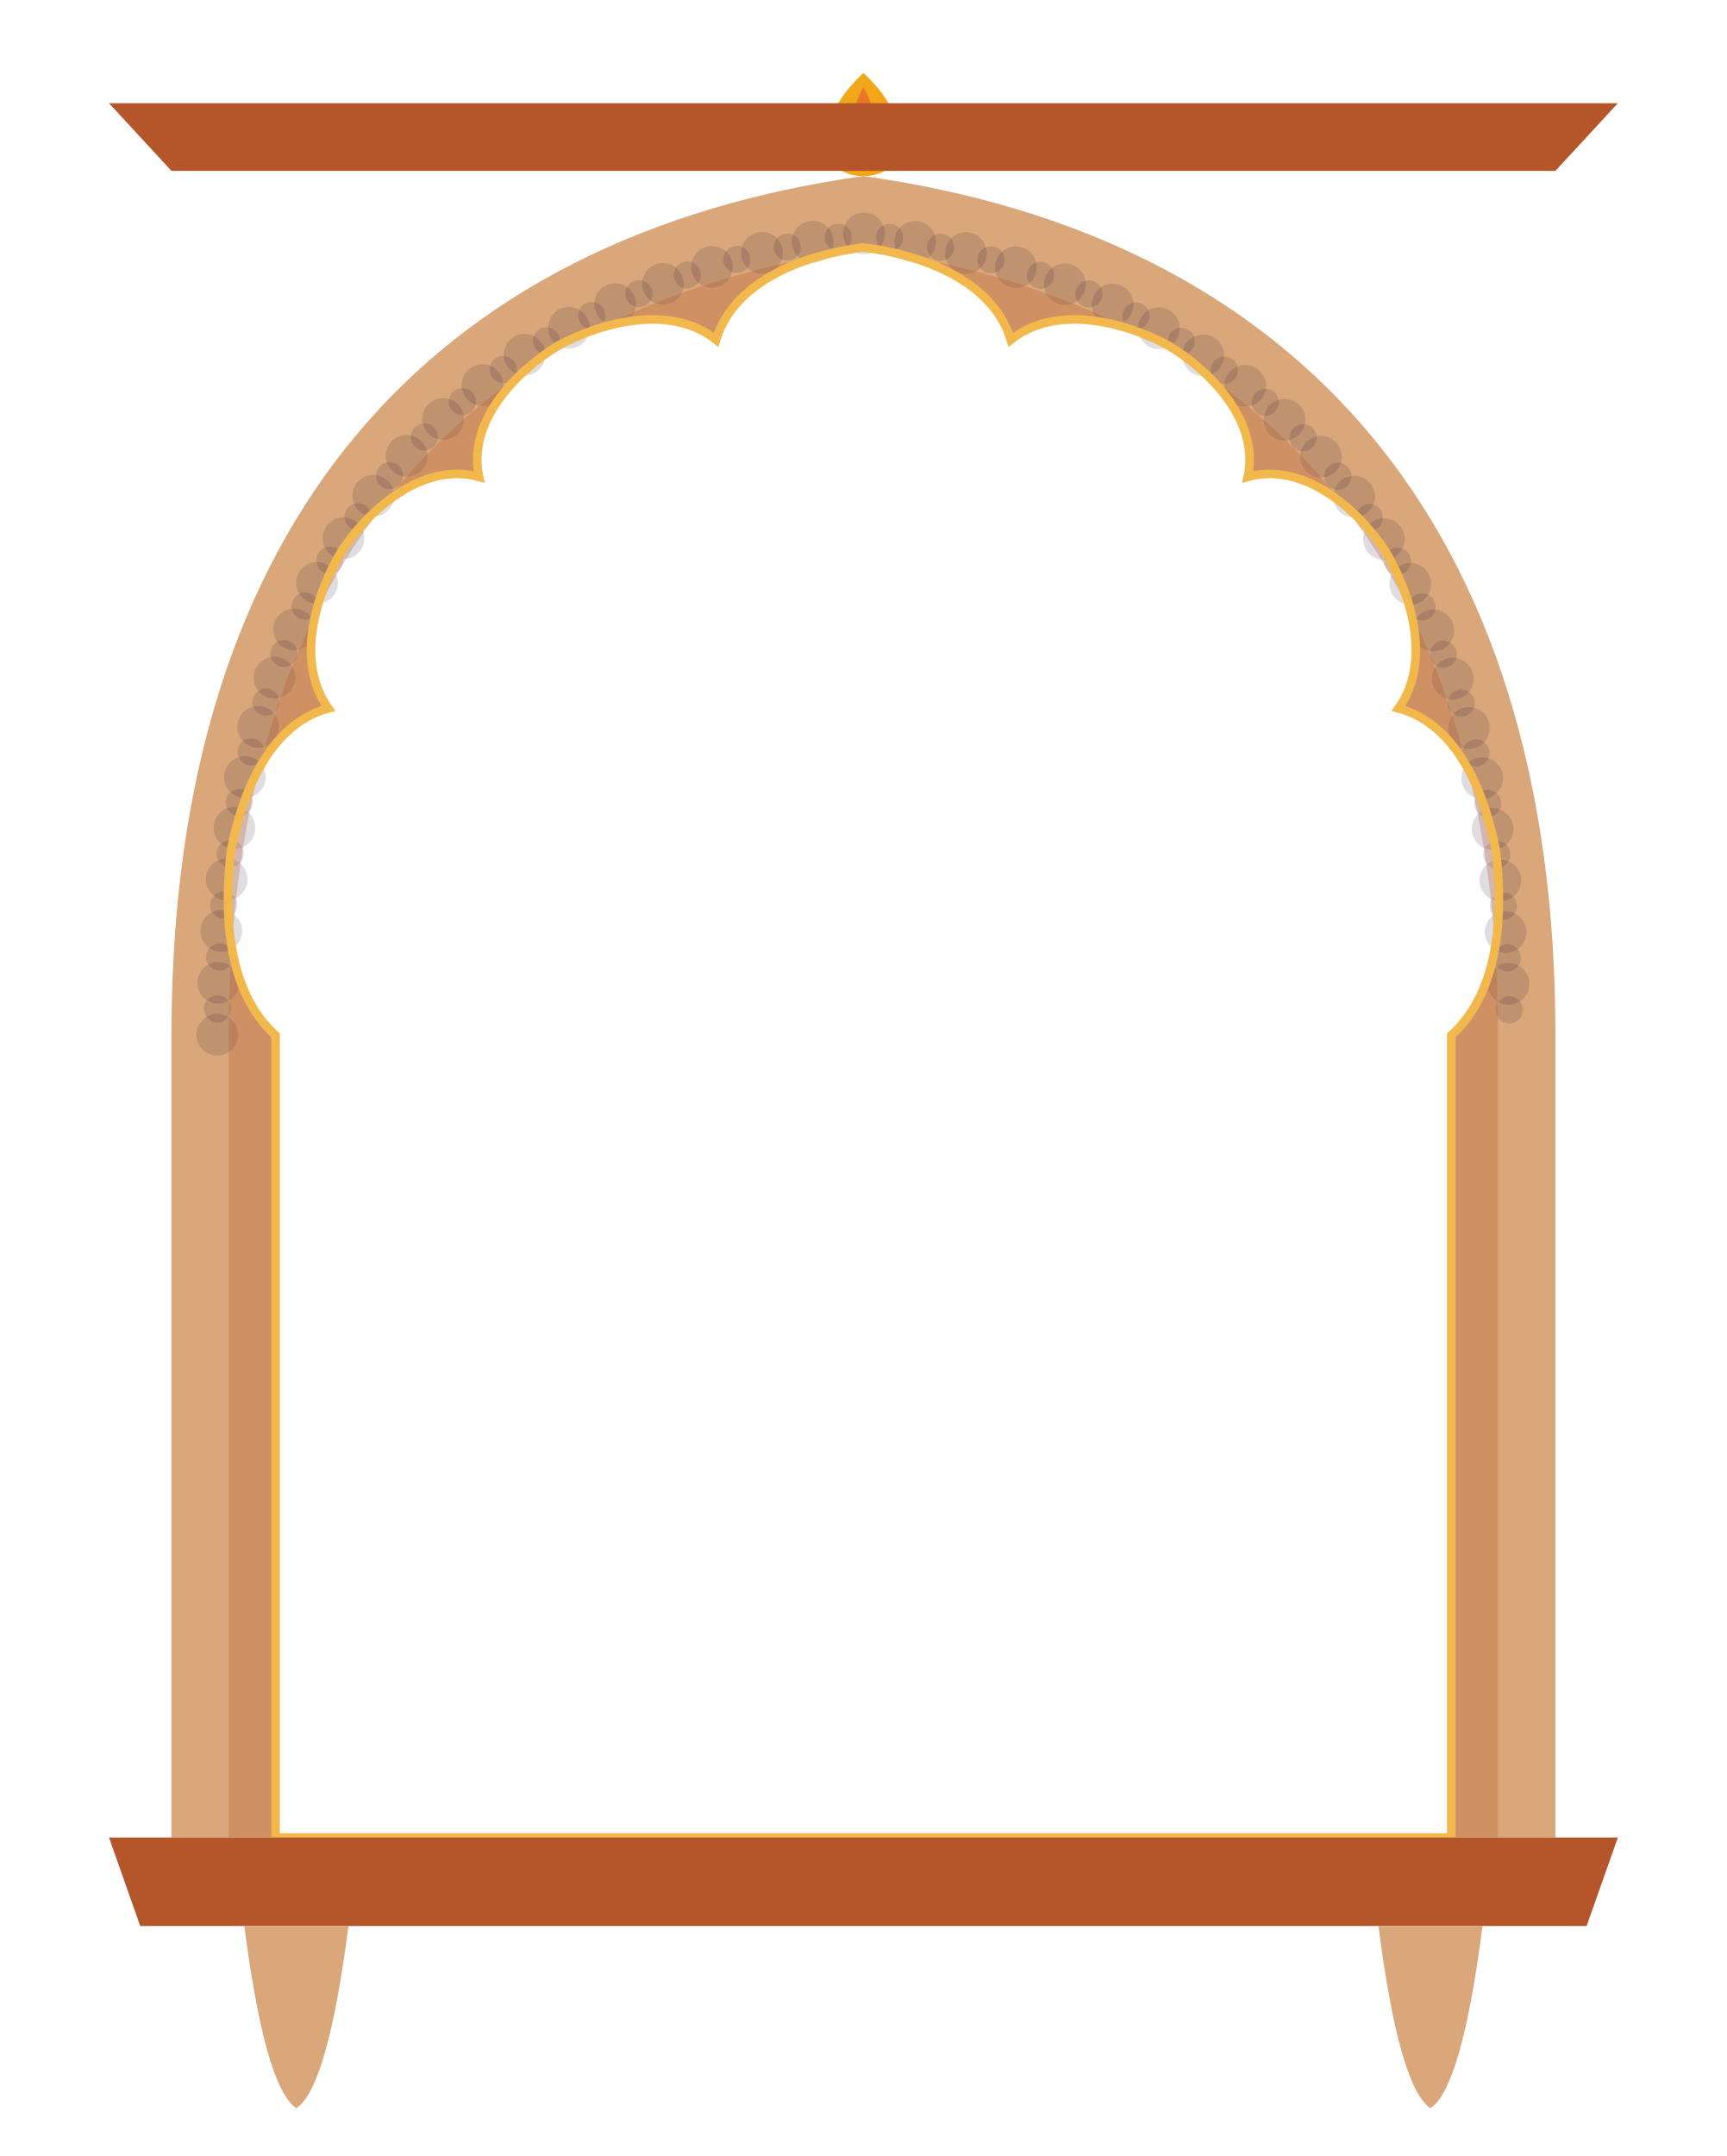
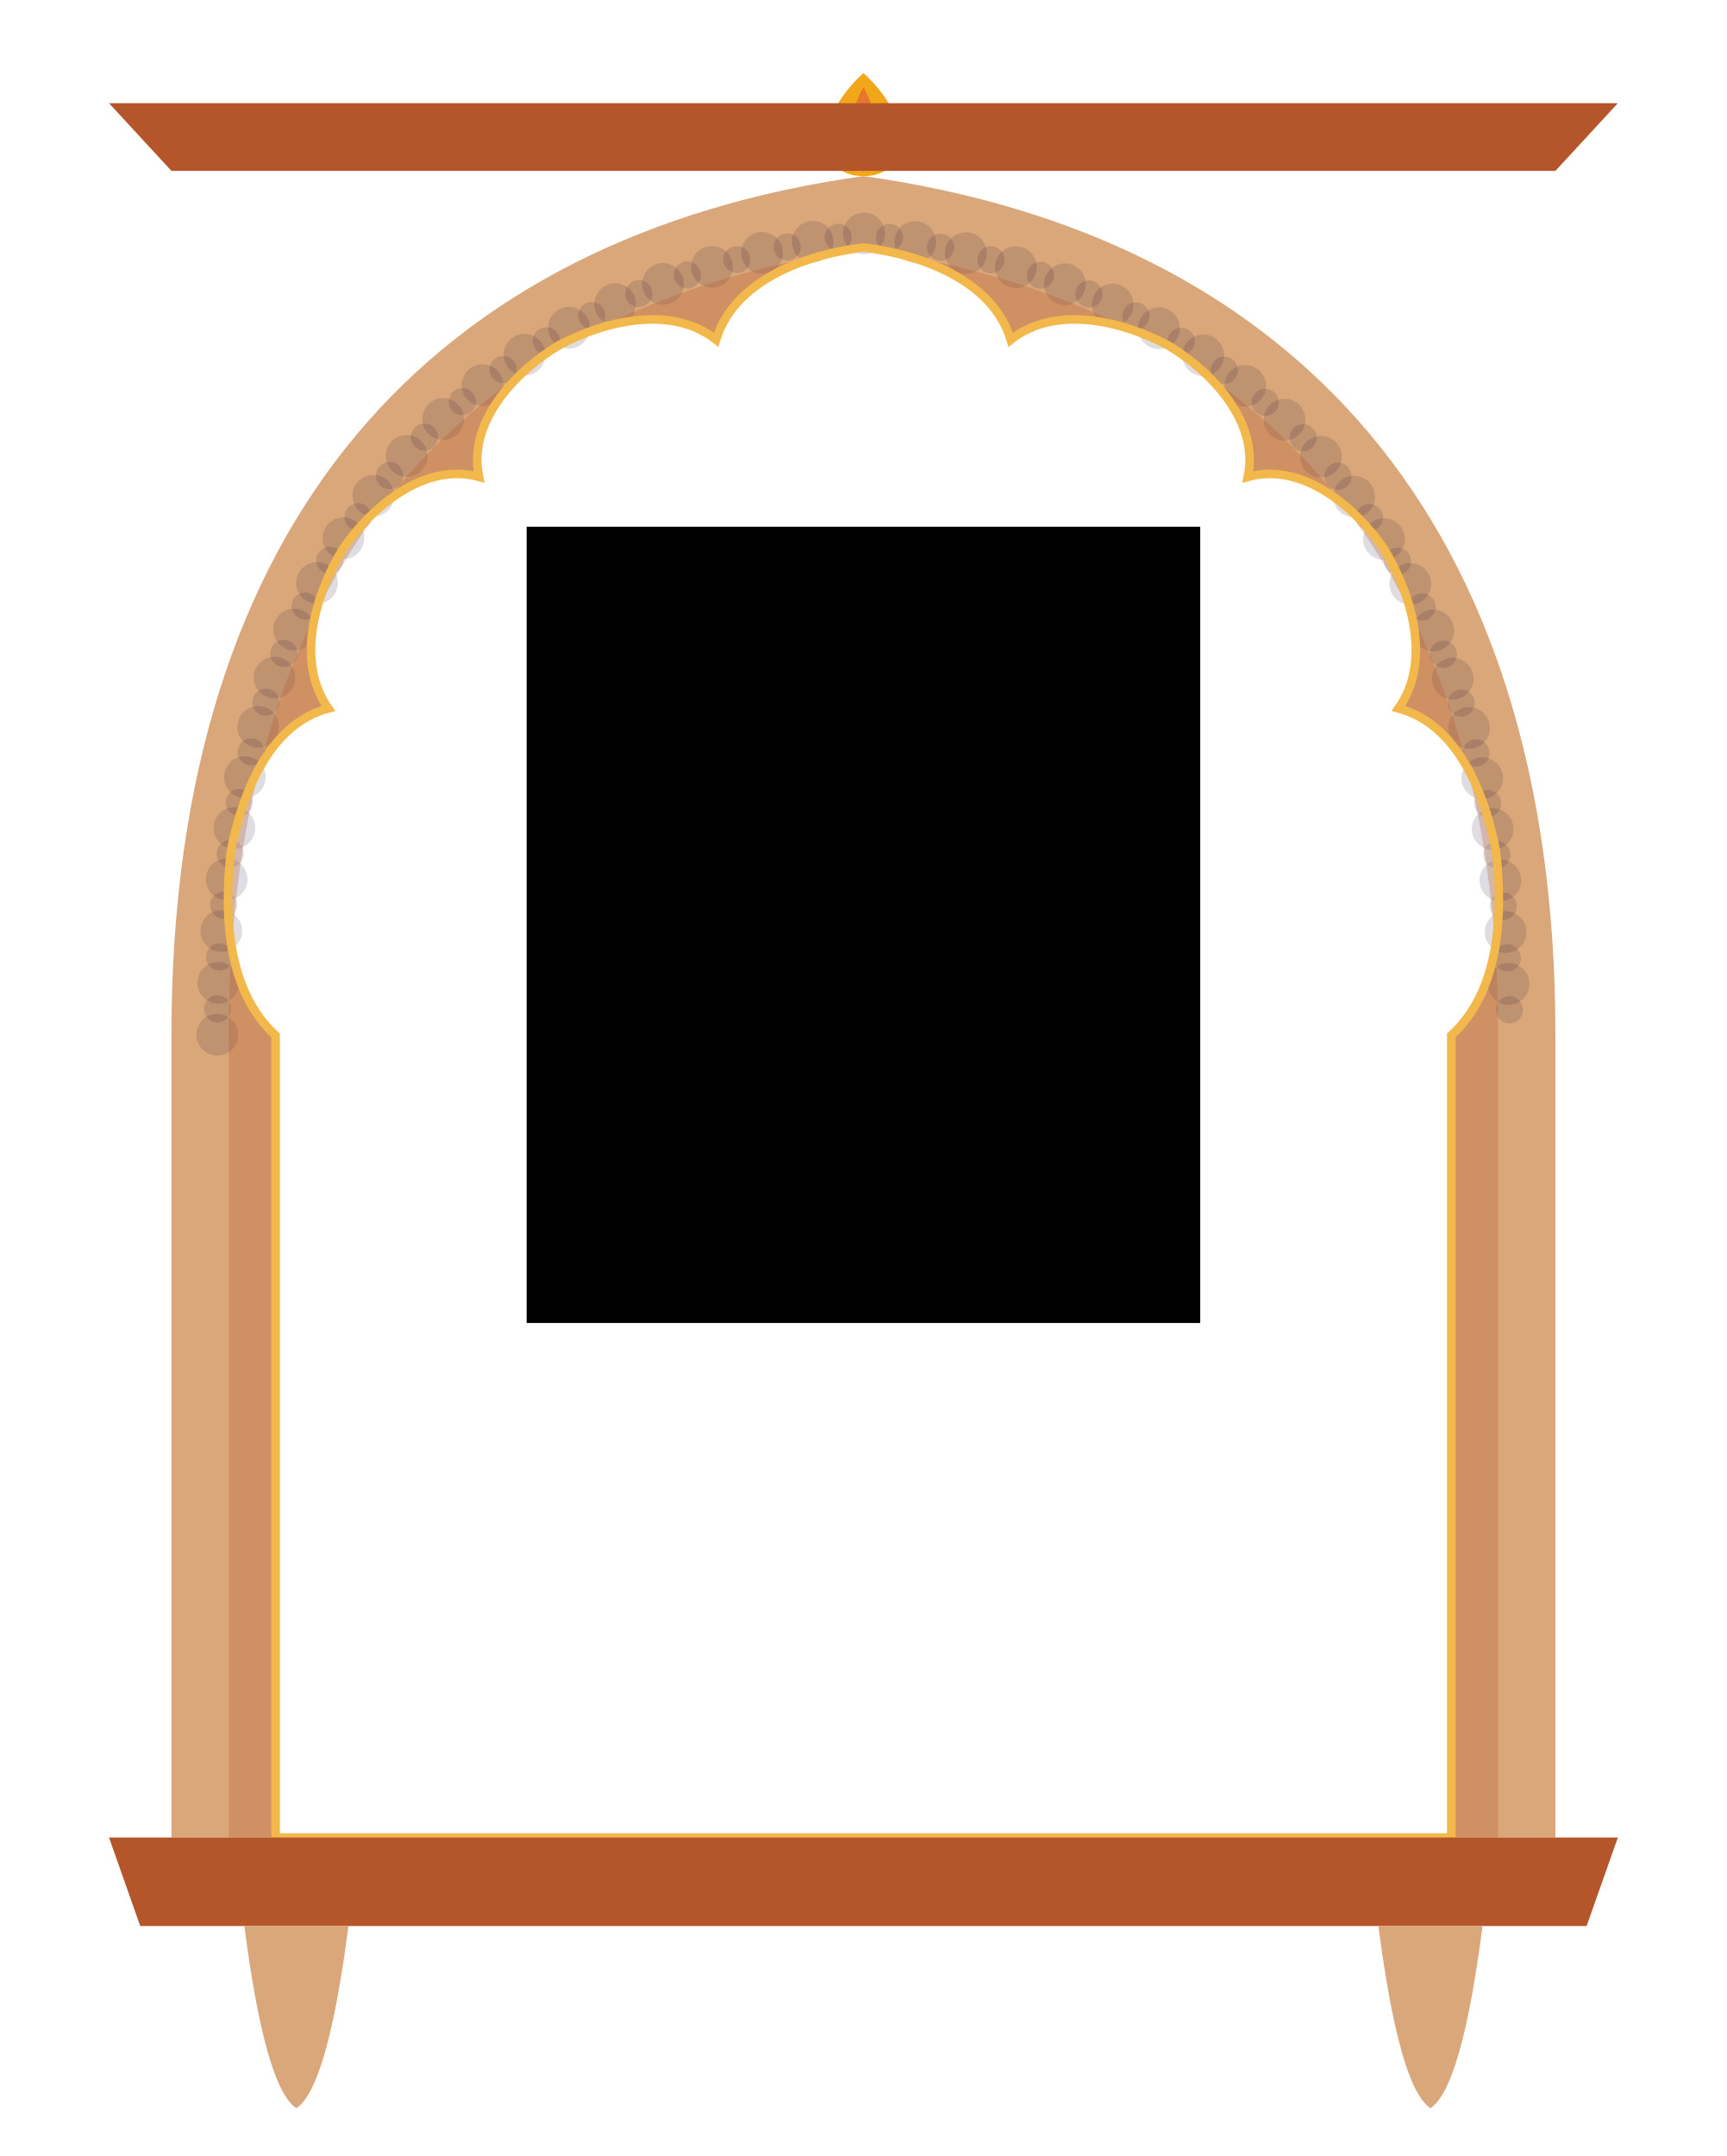
<svg xmlns="http://www.w3.org/2000/svg" viewBox="0 0 282 352" data-anchor="bottom-center">
  <path d="M28 300L28 168.87C28 84.8 70.94 38.56 141 28.75C211.06 38.56 254 84.8 254 168.87L254 300ZM45 300L45 169.04C36.99 161.76 36.53 149.05 37.72 138.85C39.52 129.74 43.83 118.27 53.62 115.66C48.19 107.99 51.47 97.04 56.01 89.58C60.77 82.66 69.38 75.41 78.23 77.86C76.32 68.93 84.01 60.8 91.14 56.43C98.74 52.38 109.67 49.71 116.94 55.47C119.9 45.7 131.67 41.54 141 40.4C150.33 41.54 162.1 45.7 165.06 55.47C172.33 49.71 183.26 52.38 190.86 56.43C197.99 60.8 205.68 68.93 203.77 77.86C212.62 75.41 221.23 82.66 225.99 89.58C230.53 97.04 233.81 107.99 228.38 115.66C238.17 118.27 242.48 129.74 244.28 138.85C245.47 149.05 245.01 161.76 237 169.04L237 300Z" fill="#D9A77A" fill-rule="evenodd" />
  <path d="M35.48 168.94C35.48 90.44 75.58 47.26 141 38.1C206.42 47.26 246.52 90.44 246.52 168.94" fill="none" stroke="#2a1a33" stroke-width="6.8" stroke-linecap="round" stroke-dasharray="0.01 8.47" opacity="0.15" />
  <path d="M35.52 164.71C36.94 88.88 76.76 47.09 141 38.1C206.42 47.26 246.52 90.44 246.52 168.94" fill="none" stroke="#2a1a33" stroke-width="4.42" stroke-linecap="round" stroke-dasharray="0.01 8.47" opacity="0.15" />
  <path d="M37.35 300L37.35 169.18C37.35 92.06 76.74 49.65 141 40.65C205.26 49.65 244.65 92.06 244.65 169.18L244.65 300ZM45 300L45 169.04C36.99 161.76 36.53 149.05 37.72 138.85C39.52 129.74 43.83 118.27 53.62 115.66C48.19 107.99 51.47 97.04 56.01 89.58C60.77 82.66 69.38 75.41 78.23 77.86C76.32 68.93 84.01 60.8 91.14 56.43C98.74 52.38 109.67 49.71 116.94 55.47C119.9 45.7 131.67 41.54 141 40.4C150.33 41.54 162.1 45.7 165.06 55.47C172.33 49.71 183.26 52.38 190.86 56.43C197.99 60.8 205.68 68.93 203.77 77.86C212.62 75.41 221.23 82.66 225.99 89.58C230.53 97.04 233.81 107.99 228.38 115.66C238.17 118.27 242.48 129.74 244.28 138.85C245.47 149.05 245.01 161.76 237 169.04L237 300Z" fill="#B5562A" fill-rule="evenodd" opacity="0.28" />
  <path d="M45 300L45 169.04C36.99 161.76 36.53 149.05 37.72 138.85C39.52 129.74 43.83 118.27 53.62 115.66C48.19 107.99 51.47 97.04 56.01 89.58C60.77 82.66 69.38 75.41 78.23 77.86C76.32 68.93 84.01 60.8 91.14 56.43C98.74 52.38 109.67 49.71 116.94 55.47C119.9 45.7 131.67 41.54 141 40.4C150.33 41.54 162.1 45.7 165.06 55.47C172.33 49.71 183.26 52.38 190.86 56.43C197.99 60.8 205.68 68.93 203.77 77.86C212.62 75.41 221.23 82.66 225.99 89.58C230.53 97.04 233.81 107.99 228.38 115.66C238.17 118.27 242.48 129.74 244.28 138.85C245.47 149.05 245.01 161.76 237 169.04L237 300Z" fill="none" stroke="#F2B84B" stroke-width="1.4" />
  <path d="M141 11.92C149.42 19.57 148.65 28.75 141 28.75C133.35 28.75 132.59 19.57 141 11.92Z" fill="#F2A71B" />
  <path d="M141 14.22C144.06 19.57 143.75 26.46 141 27.99C138.25 26.46 137.94 19.57 141 14.22Z" fill="#E8762B" />
  <path d="M17.8 16.85L264.2 16.85L254 27.9L28 27.9Z" fill="#B5562A" />
  <path d="M17.8 300L264.2 300L259.1 314.45L22.9 314.45Z" fill="#B5562A" />
  <path d="M39.9 314.45L56.9 314.45Q53.5 340.8 48.4 344.2Q43.3 340.8 39.9 314.45Z" fill="#D9A77A" />
  <path d="M225.1 314.45L242.1 314.45Q238.7 340.8 233.6 344.2Q228.5 340.8 225.1 314.45Z" fill="#D9A77A" />
  <path data-clip="opening" d="M45 300L45 169.04C36.99 161.76 36.53 149.05 37.72 138.85C39.52 129.74 43.83 118.27 53.62 115.66C48.19 107.99 51.47 97.04 56.01 89.58C60.77 82.66 69.38 75.41 78.23 77.86C76.32 68.93 84.01 60.8 91.14 56.43C98.74 52.38 109.67 49.71 116.94 55.47C119.9 45.7 131.67 41.54 141 40.4C150.33 41.54 162.1 45.7 165.06 55.47C172.33 49.71 183.26 52.38 190.86 56.43C197.99 60.8 205.68 68.93 203.77 77.86C212.62 75.41 221.23 82.66 225.99 89.58C230.53 97.04 233.81 107.99 228.38 115.66C238.17 118.27 242.48 129.74 244.28 138.85C245.47 149.05 245.01 161.76 237 169.04L237 300Z" fill="none" />
+   <rect data-zone="face" x="86" y="86" width="110" height="130" />
</svg>
